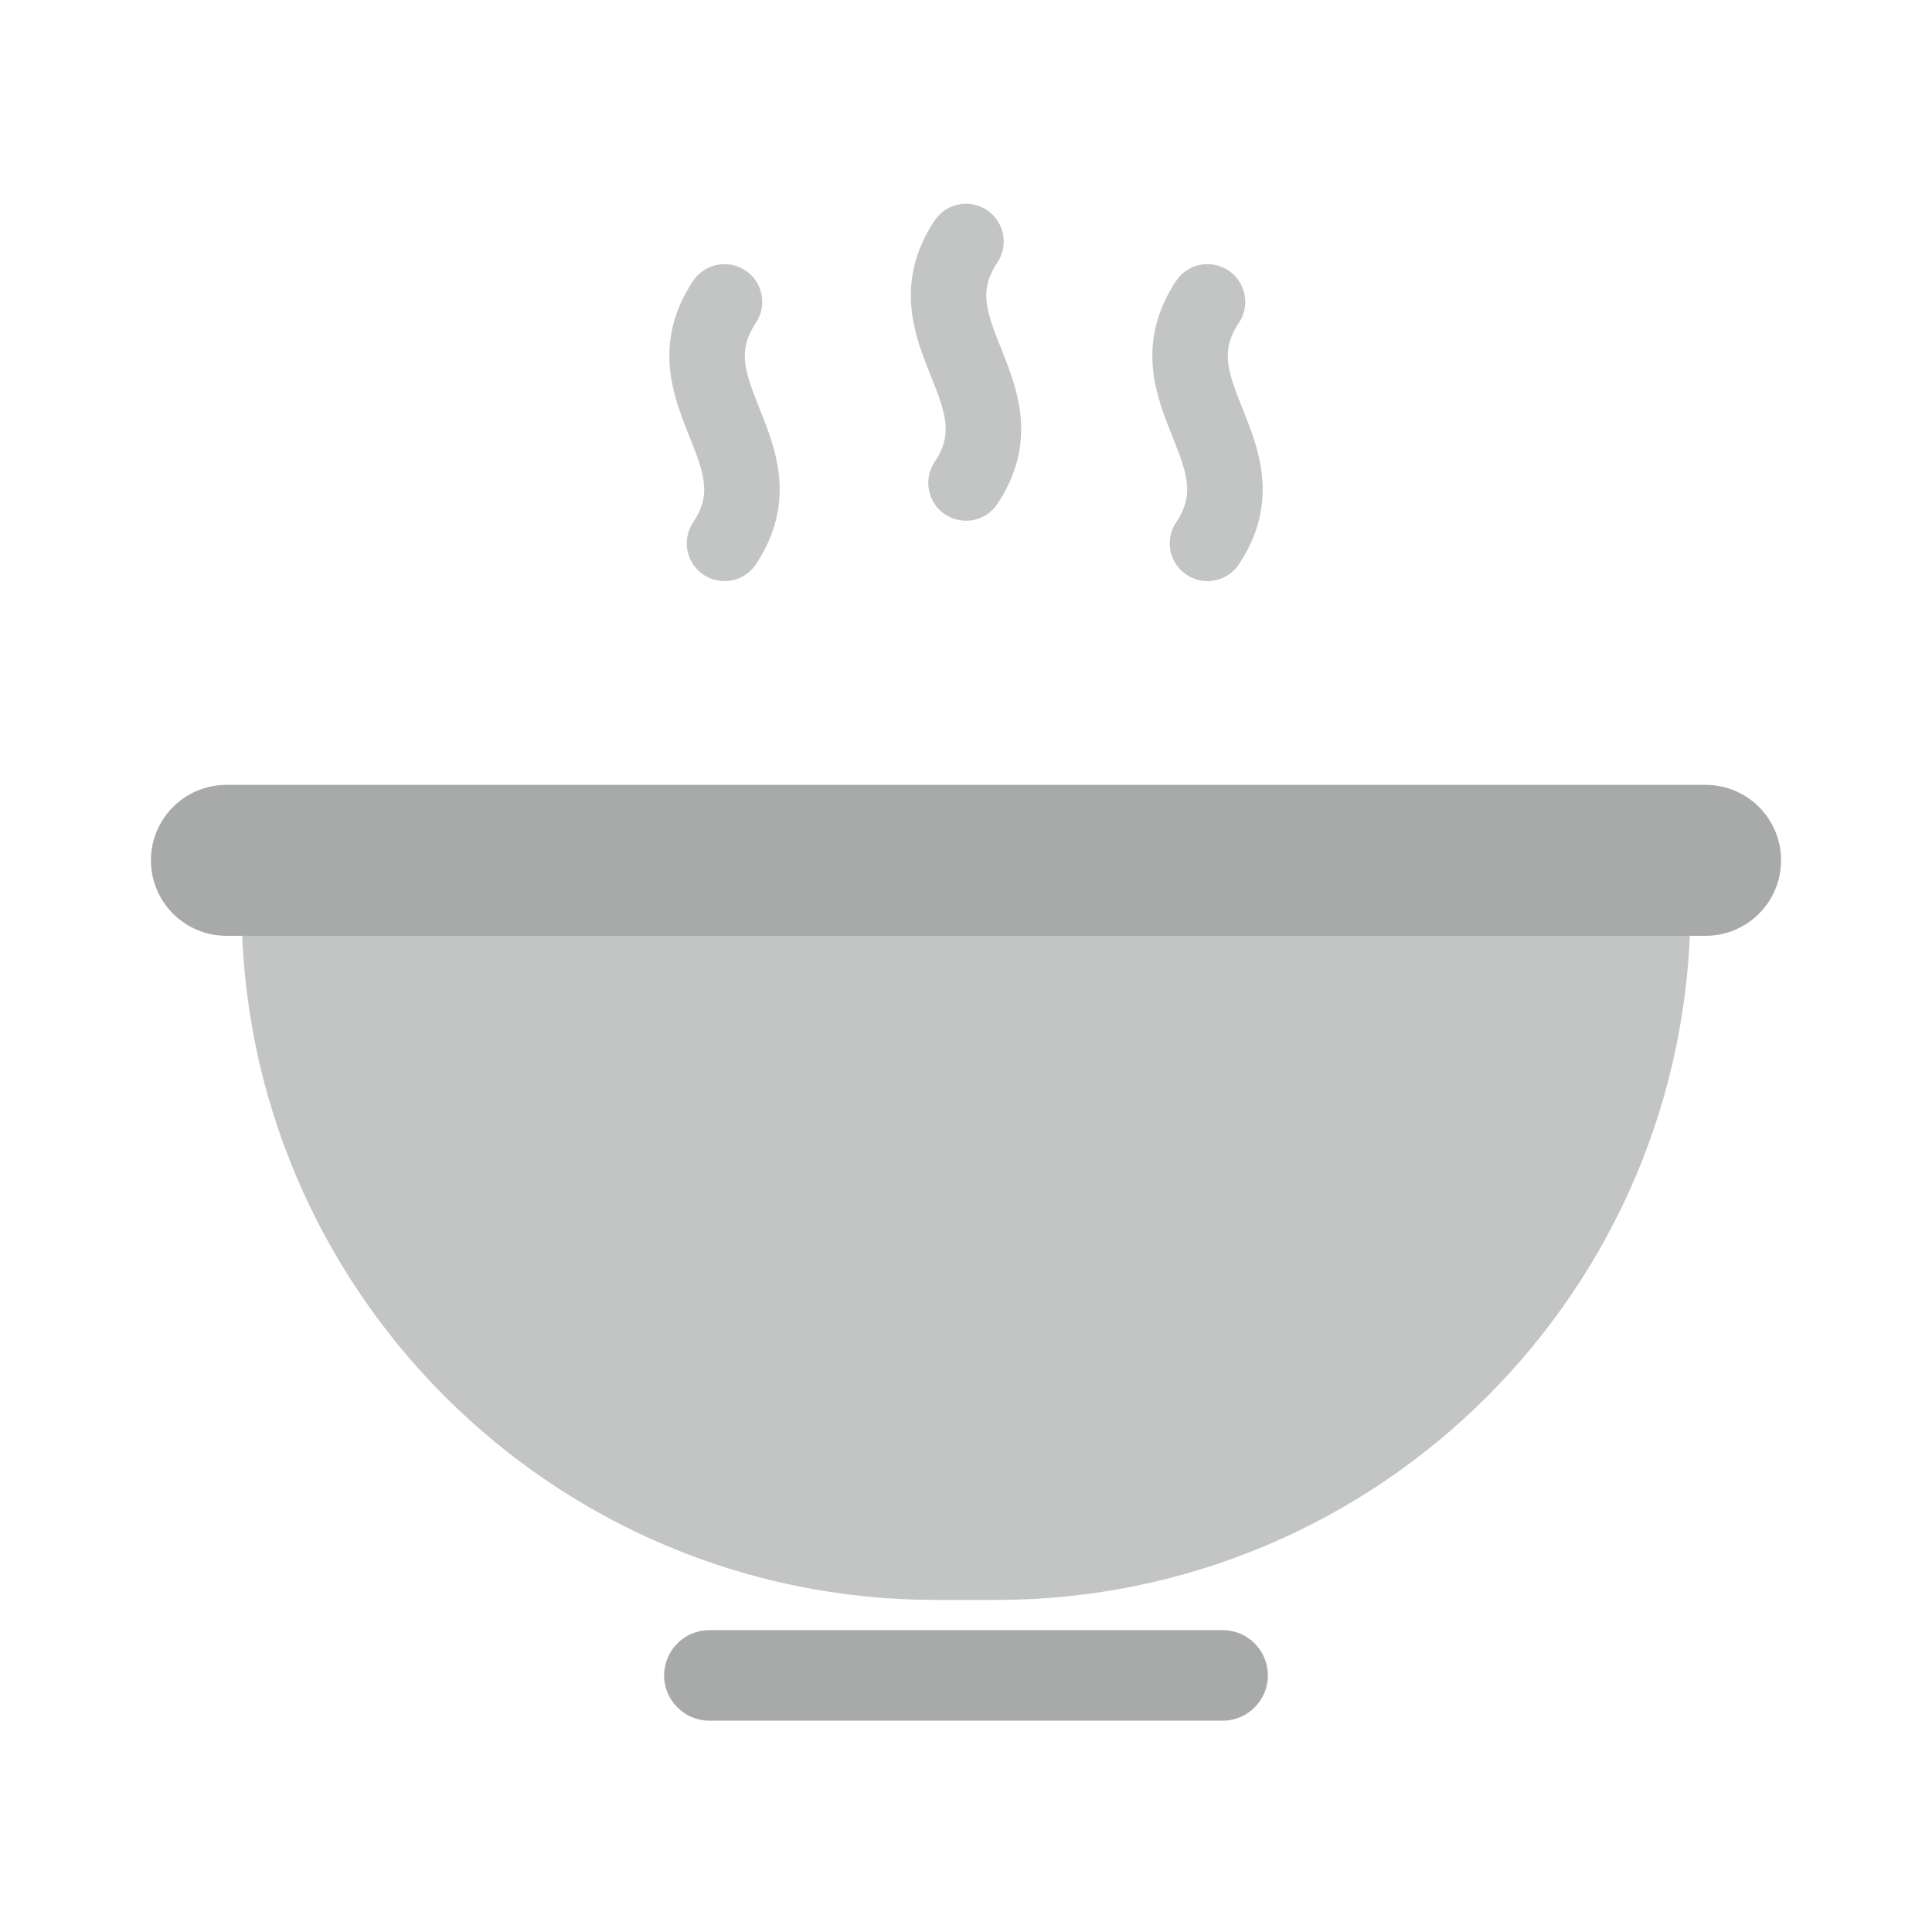
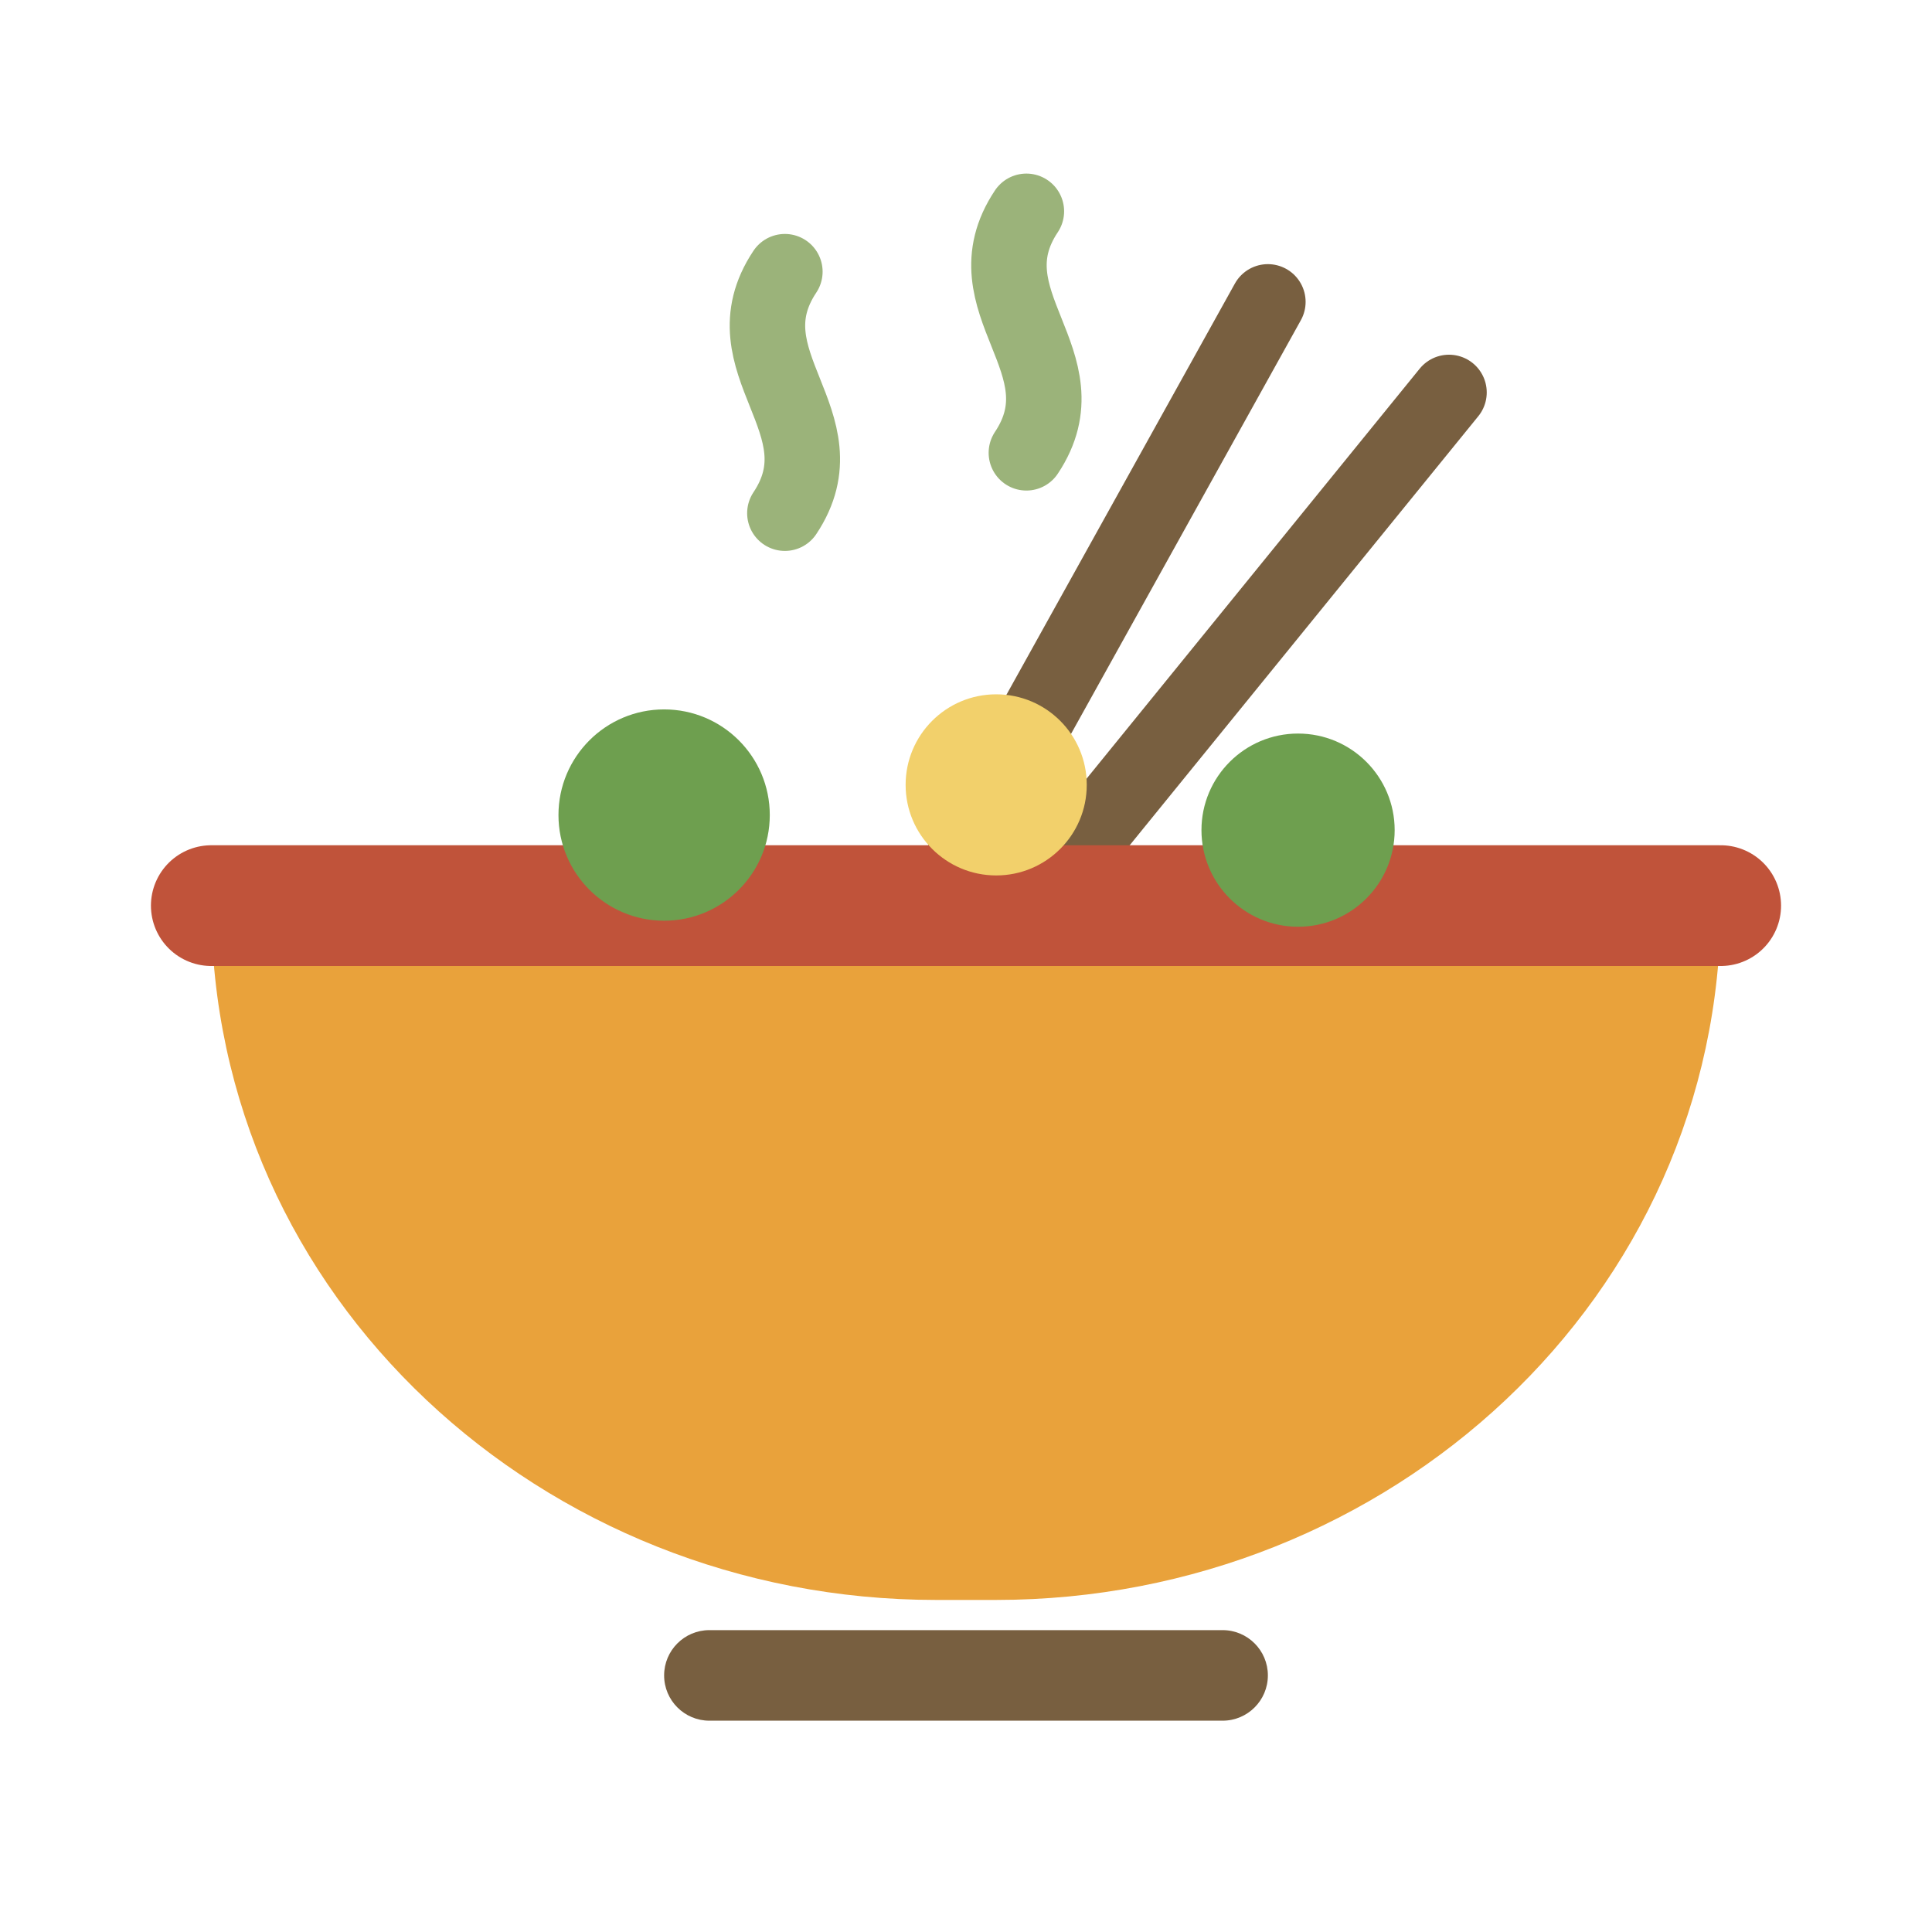
<svg xmlns="http://www.w3.org/2000/svg" viewBox="0 0 64 64" fill="none">
-   <path d="M24 10c-2 3 2 5 0 8M32 8c-2 3 2 5 0 8M40 10c-2 3 2 5 0 8" stroke="#C3C4C4" stroke-width="2.5" stroke-linecap="round" />
-   <path d="M8 30h48c0 12.7-10.3 23-23 23h-2C18.3 53 8 42.7 8 30z" fill="#C3C4C4" />
-   <rect x="5" y="26" width="54" height="5" rx="2.5" fill="#A8A9A9" />
-   <rect x="22" y="54" width="20" height="3" rx="1.5" fill="#A8A9A9" />
+   <path d="M26 9c-2 3 2 5 0 8M34 7c-2 3 2 5 0 8" stroke="#9BB37A" stroke-width="2.5" stroke-linecap="round" />
+   <path d="M42 10l-10 18M48 13L35 29" stroke="#785F40" stroke-width="2.5" stroke-linecap="round" />
+   <path d="M7 30h50c0 13-11 23-24 23h-2C18 53 7 43 7 30z" fill="#E9A23B" />
+   <path d="M7 30h50" stroke="#C0533A" stroke-width="4" stroke-linecap="round" />
+   <circle cx="22" cy="27" r="3.5" fill="#6E9F4F" />
+   <circle cx="33" cy="26" r="3" fill="#F2D06B" />
+   <circle cx="43" cy="27.5" r="3.2" fill="#6E9F4F" />
+   <rect x="22" y="54" width="20" height="3" rx="1.5" fill="#785F40" />
</svg>
